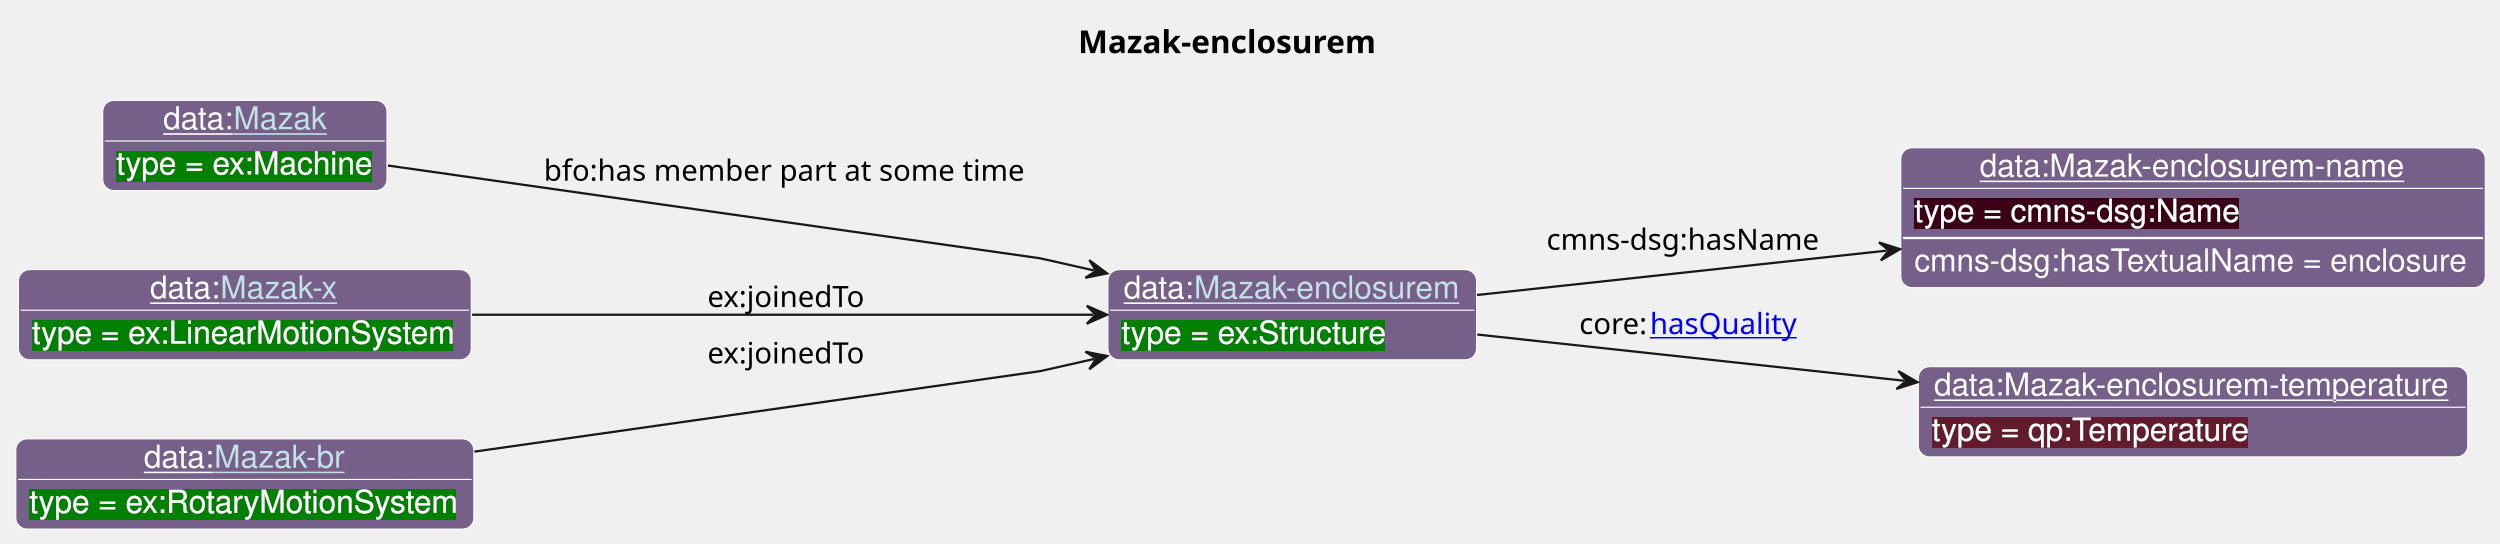
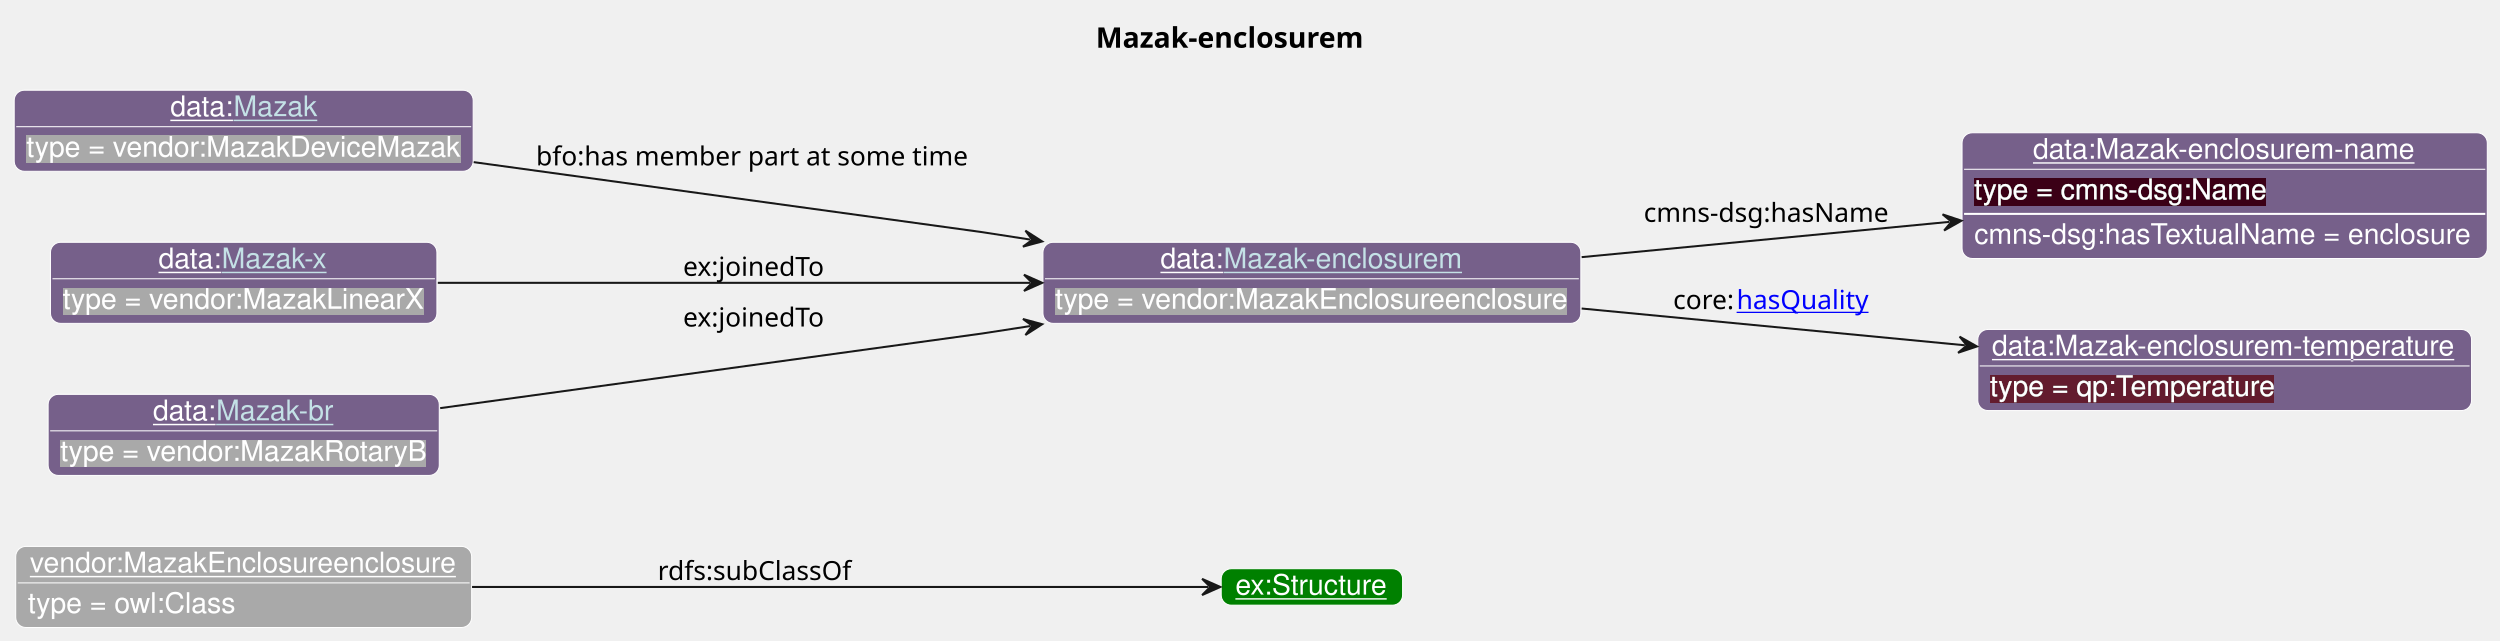
- <svg xmlns="http://www.w3.org/2000/svg" xmlns:xlink="http://www.w3.org/1999/xlink" contentStyleType="text/css" data-diagram-type="CLASS" height="241px" preserveAspectRatio="none" style="width:1108px;height:241px;background:#FFFFFF;" version="1.1" viewBox="0 0 1108 241" width="1108px" zoomAndPan="magnify">
+ <svg xmlns="http://www.w3.org/2000/svg" xmlns:xlink="http://www.w3.org/1999/xlink" contentStyleType="text/css" data-diagram-type="CLASS" height="316px" preserveAspectRatio="none" style="width:1233px;height:316px;background:#FFFFFF;" version="1.1" viewBox="0 0 1233 316" width="1233px" zoomAndPan="magnify">
  <defs>
-     <filter height="1" id="b3hppvzao72r20" width="1" x="0" y="0">
-       <feFlood flood-color="#008000" result="flood" />
+     <filter height="1" id="boz0ul4dqgeqy0" width="1" x="0" y="0">
+       <feFlood flood-color="#A9A9A9" result="flood" />
      <feComposite in="SourceGraphic" in2="flood" operator="over" />
    </filter>
-     <filter height="1" id="b3hppvzao72r21" width="1" x="0" y="0">
+     <filter height="1" id="boz0ul4dqgeqy1" width="1" x="0" y="0">
      <feFlood flood-color="#3A0519" result="flood" />
      <feComposite in="SourceGraphic" in2="flood" operator="over" />
    </filter>
-     <filter height="1" id="b3hppvzao72r22" width="1" x="0" y="0">
+     <filter height="1" id="boz0ul4dqgeqy2" width="1" x="0" y="0">
      <feFlood flood-color="#641B2E" result="flood" />
      <feComposite in="SourceGraphic" in2="flood" operator="over" />
    </filter>
  </defs>
  <g>
-     <text fill="#000000" font-family="sans-serif" font-size="14" font-weight="bold" lengthAdjust="spacing" textLength="138.838" x="477.82" y="23.535">Mazak-enclosurem</text>
+     <text fill="#000000" font-family="sans-serif" font-size="14" font-weight="bold" lengthAdjust="spacing" textLength="138.838" x="540.45" y="23.535">Mazak-enclosurem</text>
    <g class="entity" data-entity="o1" data-source-line="131" data-uid="ent0002" id="entity_o1">
-       <rect fill="#76608A" height="40" rx="5" ry="5" style="stroke:#FFFFFF;stroke-width:0.5;" width="163.399" x="491.02" y="119.488" />
-       <text fill="#FFFFFF" font-family="Helvetica" font-size="14" lengthAdjust="spacing" text-decoration="underline" textLength="31.138" x="498.02" y="132.269">data:</text>
-       <a href="./Mazak-enclosurem.html" target="_top" title="./Mazak-enclosurem.html" xlink:actuate="onRequest" xlink:href="./Mazak-enclosurem.html" xlink:show="new" xlink:title="./Mazak-enclosurem.html" xlink:type="simple">
-         <text fill="#C4E1E6" font-family="Helvetica" font-size="14" lengthAdjust="spacing" text-decoration="underline" textLength="118.262" x="529.158" y="132.269">Mazak-enclosurem</text>
-       </a>
-       <line style="stroke:#FFFFFF;stroke-width:0.5;" x1="492.02" x2="653.419" y1="137.488" y2="137.488" />
-       <text fill="#FFFFFF" filter="url(#b3hppvzao72r20)" font-family="Helvetica" font-size="14" lengthAdjust="spacing" textLength="117.893" x="497.02" y="152.269">type = ex:Structure</text>
+       <rect fill="#A9A9A9" height="40" rx="5" ry="5" style="stroke:#FFFFFF;stroke-width:0.5;" width="224.889" x="7.74" y="269.488" />
+       <text fill="#FFFFFF" font-family="Helvetica" font-size="14" lengthAdjust="spacing" text-decoration="underline" textLength="210.889" x="14.74" y="282.269">vendor:MazakEnclosureenclosure</text>
+       <line style="stroke:#FFFFFF;stroke-width:0.5;" x1="8.74" x2="231.629" y1="287.488" y2="287.488" />
+       <text fill="#FFFFFF" filter="url(#boz0ul4dqgeqy0)" font-family="Helvetica" font-size="14" lengthAdjust="spacing" textLength="102.32" x="13.74" y="302.269">type = owl:Class</text>
    </g>
-     <g class="entity" data-entity="o2" data-source-line="131" data-uid="ent0003" id="entity_o2">
-       <rect fill="#76608A" height="62" rx="5" ry="5" style="stroke:#FFFFFF;stroke-width:0.5;" width="259.058" x="842.42" y="65.488" />
-       <text fill="#FFFFFF" font-family="Helvetica" font-size="14" lengthAdjust="spacing" text-decoration="underline" textLength="189.082" x="877.408" y="78.269">data:Mazak-enclosurem-name</text>
-       <line style="stroke:#FFFFFF;stroke-width:0.5;" x1="843.42" x2="1100.478" y1="83.488" y2="83.488" />
-       <text fill="#FFFFFF" filter="url(#b3hppvzao72r21)" font-family="Helvetica" font-size="14" lengthAdjust="spacing" textLength="144.334" x="848.42" y="98.269">type = cmns-dsg:Name</text>
-       <line style="stroke:#FFFFFF;stroke-width:1;" x1="843.42" x2="1100.478" y1="105.488" y2="105.488" />
-       <text fill="#FFFFFF" font-family="Helvetica" font-size="14" lengthAdjust="spacing" textLength="247.058" x="848.42" y="120.269">cmns-dsg:hasTextualName = enclosure</text>
+     <g class="entity" data-entity="o2" data-source-line="126" data-uid="ent0003" id="entity_o2">
+       <rect fill="#008000" height="18" rx="5" ry="5" style="stroke:#FFFFFF;stroke-width:0.5;" width="89.476" x="602.29" y="280.488" />
+       <text fill="#FFFFFF" font-family="Helvetica" font-size="14" lengthAdjust="spacing" text-decoration="underline" textLength="75.476" x="609.29" y="293.269">ex:Structure</text>
    </g>
    <g class="entity" data-entity="o3" data-source-line="131" data-uid="ent0004" id="entity_o3">
-       <rect fill="#76608A" height="40" rx="5" ry="5" style="stroke:#FFFFFF;stroke-width:0.5;" width="243.544" x="850.18" y="162.488" />
-       <text fill="#FFFFFF" font-family="Helvetica" font-size="14" lengthAdjust="spacing" text-decoration="underline" textLength="229.544" x="857.18" y="175.269">data:Mazak-enclosurem-temperature</text>
-       <line style="stroke:#FFFFFF;stroke-width:0.5;" x1="851.18" x2="1092.724" y1="180.488" y2="180.488" />
-       <text fill="#FFFFFF" filter="url(#b3hppvzao72r22)" font-family="Helvetica" font-size="14" lengthAdjust="spacing" textLength="142.023" x="856.18" y="195.269">type = qp:Temperature</text>
+       <rect fill="#76608A" height="40" rx="5" ry="5" style="stroke:#FFFFFF;stroke-width:0.5;" width="265.306" x="514.37" y="119.488" />
+       <text fill="#FFFFFF" font-family="Helvetica" font-size="14" lengthAdjust="spacing" text-decoration="underline" textLength="31.138" x="572.323" y="132.269">data:</text>
+       <a href="./Mazak-enclosurem.html" target="_top" title="./Mazak-enclosurem.html" xlink:actuate="onRequest" xlink:href="./Mazak-enclosurem.html" xlink:show="new" xlink:title="./Mazak-enclosurem.html" xlink:type="simple">
+         <text fill="#C4E1E6" font-family="Helvetica" font-size="14" lengthAdjust="spacing" text-decoration="underline" textLength="118.262" x="603.461" y="132.269">Mazak-enclosurem</text>
+       </a>
+       <line style="stroke:#FFFFFF;stroke-width:0.5;" x1="515.37" x2="778.676" y1="137.488" y2="137.488" />
+       <text fill="#FFFFFF" filter="url(#boz0ul4dqgeqy0)" font-family="Helvetica" font-size="14" lengthAdjust="spacing" textLength="253.306" x="520.37" y="152.269">type = vendor:MazakEnclosureenclosure</text>
    </g>
    <g class="entity" data-entity="o4" data-source-line="131" data-uid="ent0005" id="entity_o4">
-       <rect fill="#76608A" height="40" rx="5" ry="5" style="stroke:#FFFFFF;stroke-width:0.5;" width="126.01" x="45.51" y="44.488" />
-       <text fill="#FFFFFF" font-family="Helvetica" font-size="14" lengthAdjust="spacing" text-decoration="underline" textLength="31.138" x="72.329" y="57.269">data:</text>
-       <a href="./Mazak.html" target="_top" title="./Mazak.html" xlink:actuate="onRequest" xlink:href="./Mazak.html" xlink:show="new" xlink:title="./Mazak.html" xlink:type="simple">
-         <text fill="#C4E1E6" font-family="Helvetica" font-size="14" lengthAdjust="spacing" text-decoration="underline" textLength="41.234" x="103.466" y="57.269">Mazak</text>
-       </a>
-       <line style="stroke:#FFFFFF;stroke-width:0.5;" x1="46.51" x2="170.52" y1="62.488" y2="62.488" />
-       <text fill="#FFFFFF" filter="url(#b3hppvzao72r20)" font-family="Helvetica" font-size="14" lengthAdjust="spacing" textLength="114.01" x="51.51" y="77.269">type = ex:Machine</text>
+       <rect fill="#76608A" height="62" rx="5" ry="5" style="stroke:#FFFFFF;stroke-width:0.5;" width="259.058" x="967.68" y="65.488" />
+       <text fill="#FFFFFF" font-family="Helvetica" font-size="14" lengthAdjust="spacing" text-decoration="underline" textLength="189.082" x="1002.668" y="78.269">data:Mazak-enclosurem-name</text>
+       <line style="stroke:#FFFFFF;stroke-width:0.5;" x1="968.68" x2="1225.738" y1="83.488" y2="83.488" />
+       <text fill="#FFFFFF" filter="url(#boz0ul4dqgeqy1)" font-family="Helvetica" font-size="14" lengthAdjust="spacing" textLength="144.334" x="973.68" y="98.269">type = cmns-dsg:Name</text>
+       <line style="stroke:#FFFFFF;stroke-width:1;" x1="968.68" x2="1225.738" y1="105.488" y2="105.488" />
+       <text fill="#FFFFFF" font-family="Helvetica" font-size="14" lengthAdjust="spacing" textLength="247.058" x="973.68" y="120.269">cmns-dsg:hasTextualName = enclosure</text>
    </g>
    <g class="entity" data-entity="o5" data-source-line="131" data-uid="ent0006" id="entity_o5">
-       <rect fill="#76608A" height="40" rx="5" ry="5" style="stroke:#FFFFFF;stroke-width:0.5;" width="200.706" x="8.16" y="119.488" />
-       <text fill="#FFFFFF" font-family="Helvetica" font-size="14" lengthAdjust="spacing" text-decoration="underline" textLength="31.138" x="66.496" y="132.269">data:</text>
-       <a href="./Mazak-x.html" target="_top" title="./Mazak-x.html" xlink:actuate="onRequest" xlink:href="./Mazak-x.html" xlink:show="new" xlink:title="./Mazak-x.html" xlink:type="simple">
-         <text fill="#C4E1E6" font-family="Helvetica" font-size="14" lengthAdjust="spacing" text-decoration="underline" textLength="52.897" x="97.634" y="132.269">Mazak-x</text>
-       </a>
-       <line style="stroke:#FFFFFF;stroke-width:0.5;" x1="9.16" x2="207.866" y1="137.488" y2="137.488" />
-       <text fill="#FFFFFF" filter="url(#b3hppvzao72r20)" font-family="Helvetica" font-size="14" lengthAdjust="spacing" textLength="188.706" x="14.16" y="152.269">type = ex:LinearMotionSystem</text>
+       <rect fill="#76608A" height="40" rx="5" ry="5" style="stroke:#FFFFFF;stroke-width:0.5;" width="243.544" x="975.44" y="162.488" />
+       <text fill="#FFFFFF" font-family="Helvetica" font-size="14" lengthAdjust="spacing" text-decoration="underline" textLength="229.544" x="982.44" y="175.269">data:Mazak-enclosurem-temperature</text>
+       <line style="stroke:#FFFFFF;stroke-width:0.5;" x1="976.44" x2="1217.984" y1="180.488" y2="180.488" />
+       <text fill="#FFFFFF" filter="url(#boz0ul4dqgeqy2)" font-family="Helvetica" font-size="14" lengthAdjust="spacing" textLength="142.023" x="981.44" y="195.269">type = qp:Temperature</text>
    </g>
    <g class="entity" data-entity="o6" data-source-line="131" data-uid="ent0007" id="entity_o6">
-       <rect fill="#76608A" height="40" rx="5" ry="5" style="stroke:#FFFFFF;stroke-width:0.5;" width="203.023" x="7" y="194.488" />
-       <text fill="#FFFFFF" font-family="Helvetica" font-size="14" lengthAdjust="spacing" text-decoration="underline" textLength="31.138" x="63.77" y="207.269">data:</text>
+       <rect fill="#76608A" height="40" rx="5" ry="5" style="stroke:#FFFFFF;stroke-width:0.5;" width="226.375" x="7" y="44.488" />
+       <text fill="#FFFFFF" font-family="Helvetica" font-size="14" lengthAdjust="spacing" text-decoration="underline" textLength="31.138" x="84.001" y="57.269">data:</text>
+       <a href="./Mazak.html" target="_top" title="./Mazak.html" xlink:actuate="onRequest" xlink:href="./Mazak.html" xlink:show="new" xlink:title="./Mazak.html" xlink:type="simple">
+         <text fill="#C4E1E6" font-family="Helvetica" font-size="14" lengthAdjust="spacing" text-decoration="underline" textLength="41.234" x="115.139" y="57.269">Mazak</text>
+       </a>
+       <line style="stroke:#FFFFFF;stroke-width:0.5;" x1="8" x2="232.375" y1="62.488" y2="62.488" />
+       <text fill="#FFFFFF" filter="url(#boz0ul4dqgeqy0)" font-family="Helvetica" font-size="14" lengthAdjust="spacing" textLength="214.375" x="13" y="77.269">type = vendor:MazakDeviceMazak</text>
+     </g>
+     <g class="entity" data-entity="o7" data-source-line="131" data-uid="ent0008" id="entity_o7">
+       <rect fill="#76608A" height="40" rx="5" ry="5" style="stroke:#FFFFFF;stroke-width:0.5;" width="190.602" x="24.89" y="119.488" />
+       <text fill="#FFFFFF" font-family="Helvetica" font-size="14" lengthAdjust="spacing" text-decoration="underline" textLength="31.138" x="78.174" y="132.269">data:</text>
+       <a href="./Mazak-x.html" target="_top" title="./Mazak-x.html" xlink:actuate="onRequest" xlink:href="./Mazak-x.html" xlink:show="new" xlink:title="./Mazak-x.html" xlink:type="simple">
+         <text fill="#C4E1E6" font-family="Helvetica" font-size="14" lengthAdjust="spacing" text-decoration="underline" textLength="52.897" x="109.312" y="132.269">Mazak-x</text>
+       </a>
+       <line style="stroke:#FFFFFF;stroke-width:0.5;" x1="25.89" x2="214.493" y1="137.488" y2="137.488" />
+       <text fill="#FFFFFF" filter="url(#boz0ul4dqgeqy0)" font-family="Helvetica" font-size="14" lengthAdjust="spacing" textLength="178.602" x="30.89" y="152.269">type = vendor:MazakLinearX</text>
+     </g>
+     <g class="entity" data-entity="o8" data-source-line="131" data-uid="ent0009" id="entity_o8">
+       <rect fill="#76608A" height="40" rx="5" ry="5" style="stroke:#FFFFFF;stroke-width:0.5;" width="192.92" x="23.73" y="194.488" />
+       <text fill="#FFFFFF" font-family="Helvetica" font-size="14" lengthAdjust="spacing" text-decoration="underline" textLength="31.138" x="75.449" y="207.269">data:</text>
      <a href="./Mazak-br.html" target="_top" title="./Mazak-br.html" xlink:actuate="onRequest" xlink:href="./Mazak-br.html" xlink:show="new" xlink:title="./Mazak-br.html" xlink:type="simple">
-         <text fill="#C4E1E6" font-family="Helvetica" font-size="14" lengthAdjust="spacing" text-decoration="underline" textLength="58.345" x="94.908" y="207.269">Mazak-br</text>
+         <text fill="#C4E1E6" font-family="Helvetica" font-size="14" lengthAdjust="spacing" text-decoration="underline" textLength="58.345" x="106.586" y="207.269">Mazak-br</text>
      </a>
-       <line style="stroke:#FFFFFF;stroke-width:0.5;" x1="8" x2="209.023" y1="212.488" y2="212.488" />
-       <text fill="#FFFFFF" filter="url(#b3hppvzao72r20)" font-family="Helvetica" font-size="14" lengthAdjust="spacing" textLength="191.023" x="13" y="227.269">type = ex:RotaryMotionSystem</text>
+       <line style="stroke:#FFFFFF;stroke-width:0.5;" x1="24.73" x2="215.65" y1="212.488" y2="212.488" />
+       <text fill="#FFFFFF" filter="url(#boz0ul4dqgeqy0)" font-family="Helvetica" font-size="14" lengthAdjust="spacing" textLength="180.92" x="29.73" y="227.269">type = vendor:MazakRotaryB</text>
    </g>
-     <g class="link" data-entity-1="o1" data-entity-2="o2" data-source-line="195" data-uid="lnk8" id="link_o1_o2">
-       <path codeLine="195" d="M654.59,130.738 C708.46,124.898 774.465,117.753 836.145,111.083" fill="none" id="o1-to-o2" style="stroke:#181818;stroke-width:1;" />
-       <polygon fill="#181818" points="842.11,110.438,832.732,107.429,837.139,110.976,833.592,115.383,842.11,110.438" style="stroke:#181818;stroke-width:1;" />
-       <text fill="#000000" font-family="sans-serif" font-size="13" lengthAdjust="spacing" textLength="126.077" x="685.42" y="110.707">cmns-dsg:hasName</text>
+     <g class="link" data-entity-1="o1" data-entity-2="o2" data-source-line="195" data-uid="lnk10" id="link_o1_o2">
+       <path codeLine="195" d="M232.81,289.488 C347.79,289.488 515.22,289.488 595.87,289.488" fill="none" id="o1-to-o2" style="stroke:#181818;stroke-width:1;" />
+       <polygon fill="#181818" points="601.87,289.488,592.87,285.488,596.87,289.488,592.87,293.488,601.87,289.488" style="stroke:#181818;stroke-width:1;" />
+       <text fill="#000000" font-family="sans-serif" font-size="13" lengthAdjust="spacing" textLength="99.963" x="324.37" y="286.057">rdfs:subClassOf</text>
    </g>
-     <g class="link" data-entity-1="o1" data-entity-2="o3" data-source-line="195" data-uid="lnk9" id="link_o1_o3">
-       <path codeLine="195" d="M654.76,148.268 C671.64,150.098 684.42,151.488 684.42,151.488 C684.42,151.488 765.685,160.283 843.885,168.743" fill="none" id="o1-to-o3" style="stroke:#181818;stroke-width:1;" />
-       <polygon fill="#181818" points="849.85,169.388,841.332,164.444,844.879,168.851,840.472,172.397,849.85,169.388" style="stroke:#181818;stroke-width:1;" />
-       <text fill="#000000" font-family="sans-serif" font-size="13" lengthAdjust="spacing" textLength="31.319" x="699.92" y="148.057">core:</text>
+     <g class="link" data-entity-1="o3" data-entity-2="o4" data-source-line="195" data-uid="lnk11" id="link_o3_o4">
+       <path codeLine="195" d="M780.07,126.818 C839.2,121.148 902.707,115.051 961.447,109.421" fill="none" id="o3-to-o4" style="stroke:#181818;stroke-width:1;" />
+       <polygon fill="#181818" points="967.42,108.848,958.079,105.725,962.443,109.325,958.843,113.689,967.42,108.848" style="stroke:#181818;stroke-width:1;" />
+       <text fill="#000000" font-family="sans-serif" font-size="13" lengthAdjust="spacing" textLength="126.077" x="810.68" y="109.437">cmns-dsg:hasName</text>
+     </g>
+     <g class="link" data-entity-1="o3" data-entity-2="o5" data-source-line="195" data-uid="lnk12" id="link_o3_o5">
+       <path codeLine="195" d="M780.07,152.158 C841.78,158.078 908.798,164.505 969.077,170.295" fill="none" id="o3-to-o5" style="stroke:#181818;stroke-width:1;" />
+       <polygon fill="#181818" points="975.05,170.868,966.474,166.026,970.073,170.39,965.709,173.989,975.05,170.868" style="stroke:#181818;stroke-width:1;" />
+       <text fill="#000000" font-family="sans-serif" font-size="13" lengthAdjust="spacing" textLength="31.319" x="825.18" y="152.437">core:</text>
      <a href="https://spec.industrialontologies.org/ontology/core/Core/hasQuality" target="_top" title="https://spec.industrialontologies.org/ontology/core/Core/hasQuality" xlink:actuate="onRequest" xlink:href="https://spec.industrialontologies.org/ontology/core/Core/hasQuality" xlink:show="new" xlink:title="https://spec.industrialontologies.org/ontology/core/Core/hasQuality" xlink:type="simple">
-         <text fill="#0000FF" font-family="sans-serif" font-size="13" lengthAdjust="spacing" text-decoration="underline" textLength="66.39" x="731.239" y="148.057">hasQuality</text>
+         <text fill="#0000FF" font-family="sans-serif" font-size="13" lengthAdjust="spacing" text-decoration="underline" textLength="66.39" x="856.499" y="152.437">hasQuality</text>
      </a>
    </g>
-     <g class="link" data-entity-1="o4" data-entity-2="o1" data-source-line="195" data-uid="lnk10" id="link_o4_o1">
-       <path codeLine="195" d="M171.95,73.368 C272.96,87.738 461.02,114.488 461.02,114.488 C461.02,114.488 467.957,116.057 484.837,119.867" fill="none" id="o4-to-o1" style="stroke:#181818;stroke-width:1;" />
-       <polygon fill="#181818" points="490.69,121.188,482.791,115.305,485.813,120.087,481.03,123.109,490.69,121.188" style="stroke:#181818;stroke-width:1;" />
-       <text fill="#000000" font-family="sans-serif" font-size="13" lengthAdjust="spacing" textLength="219.337" x="241.02" y="80.107">bfo:has member part at some time</text>
+     <g class="link" data-entity-1="o6" data-entity-2="o3" data-source-line="195" data-uid="lnk13" id="link_o6_o3">
+       <path codeLine="195" d="M233.62,79.968 C340.28,94.648 484.37,114.488 484.37,114.488 C484.37,114.488 490.531,115.44 508.091,118.16" fill="none" id="o6-to-o3" style="stroke:#181818;stroke-width:1;" />
+       <polygon fill="#181818" points="514.02,119.078,505.738,113.748,509.079,118.313,504.514,121.653,514.02,119.078" style="stroke:#181818;stroke-width:1;" />
+       <text fill="#000000" font-family="sans-serif" font-size="13" lengthAdjust="spacing" textLength="219.337" x="264.37" y="81.577">bfo:has member part at some time</text>
    </g>
-     <g class="link" data-entity-1="o5" data-entity-2="o1" data-source-line="195" data-uid="lnk11" id="link_o5_o1">
-       <path codeLine="195" d="M209.24,139.488 C293.36,139.488 406.27,139.488 484.64,139.488" fill="none" id="o5-to-o1" style="stroke:#181818;stroke-width:1;" />
-       <polygon fill="#181818" points="490.64,139.488,481.64,135.488,485.64,139.488,481.64,143.488,490.64,139.488" style="stroke:#181818;stroke-width:1;" />
-       <text fill="#000000" font-family="sans-serif" font-size="13" lengthAdjust="spacing" textLength="74.725" x="313.52" y="136.057">ex:joinedTo</text>
+     <g class="link" data-entity-1="o7" data-entity-2="o3" data-source-line="195" data-uid="lnk14" id="link_o7_o3">
+       <path codeLine="195" d="M215.93,139.488 C299.19,139.488 415.21,139.488 508.03,139.488" fill="none" id="o7-to-o3" style="stroke:#181818;stroke-width:1;" />
+       <polygon fill="#181818" points="514.03,139.488,505.03,135.488,509.03,139.488,505.03,143.488,514.03,139.488" style="stroke:#181818;stroke-width:1;" />
+       <text fill="#000000" font-family="sans-serif" font-size="13" lengthAdjust="spacing" textLength="74.725" x="336.87" y="136.057">ex:joinedTo</text>
    </g>
-     <g class="link" data-entity-1="o6" data-entity-2="o1" data-source-line="195" data-uid="lnk12" id="link_o6_o1">
-       <path codeLine="195" d="M210.24,200.158 C314.11,185.388 461.02,164.488 461.02,164.488 C461.02,164.488 467.957,162.919 484.837,159.109" fill="none" id="o6-to-o1" style="stroke:#181818;stroke-width:1;" />
-       <polygon fill="#181818" points="490.69,157.788,481.03,155.868,485.813,158.889,482.791,163.672,490.69,157.788" style="stroke:#181818;stroke-width:1;" />
-       <text fill="#000000" font-family="sans-serif" font-size="13" lengthAdjust="spacing" textLength="74.725" x="313.52" y="161.057">ex:joinedTo</text>
+     <g class="link" data-entity-1="o8" data-entity-2="o3" data-source-line="195" data-uid="lnk15" id="link_o8_o3">
+       <path codeLine="195" d="M217.09,201.288 C324.69,186.468 484.37,164.488 484.37,164.488 C484.37,164.488 490.531,163.537 508.091,160.817" fill="none" id="o8-to-o3" style="stroke:#181818;stroke-width:1;" />
+       <polygon fill="#181818" points="514.02,159.898,504.514,157.323,509.079,160.664,505.738,165.229,514.02,159.898" style="stroke:#181818;stroke-width:1;" />
+       <text fill="#000000" font-family="sans-serif" font-size="13" lengthAdjust="spacing" textLength="74.725" x="336.87" y="161.057">ex:joinedTo</text>
    </g>
  </g>
</svg>
